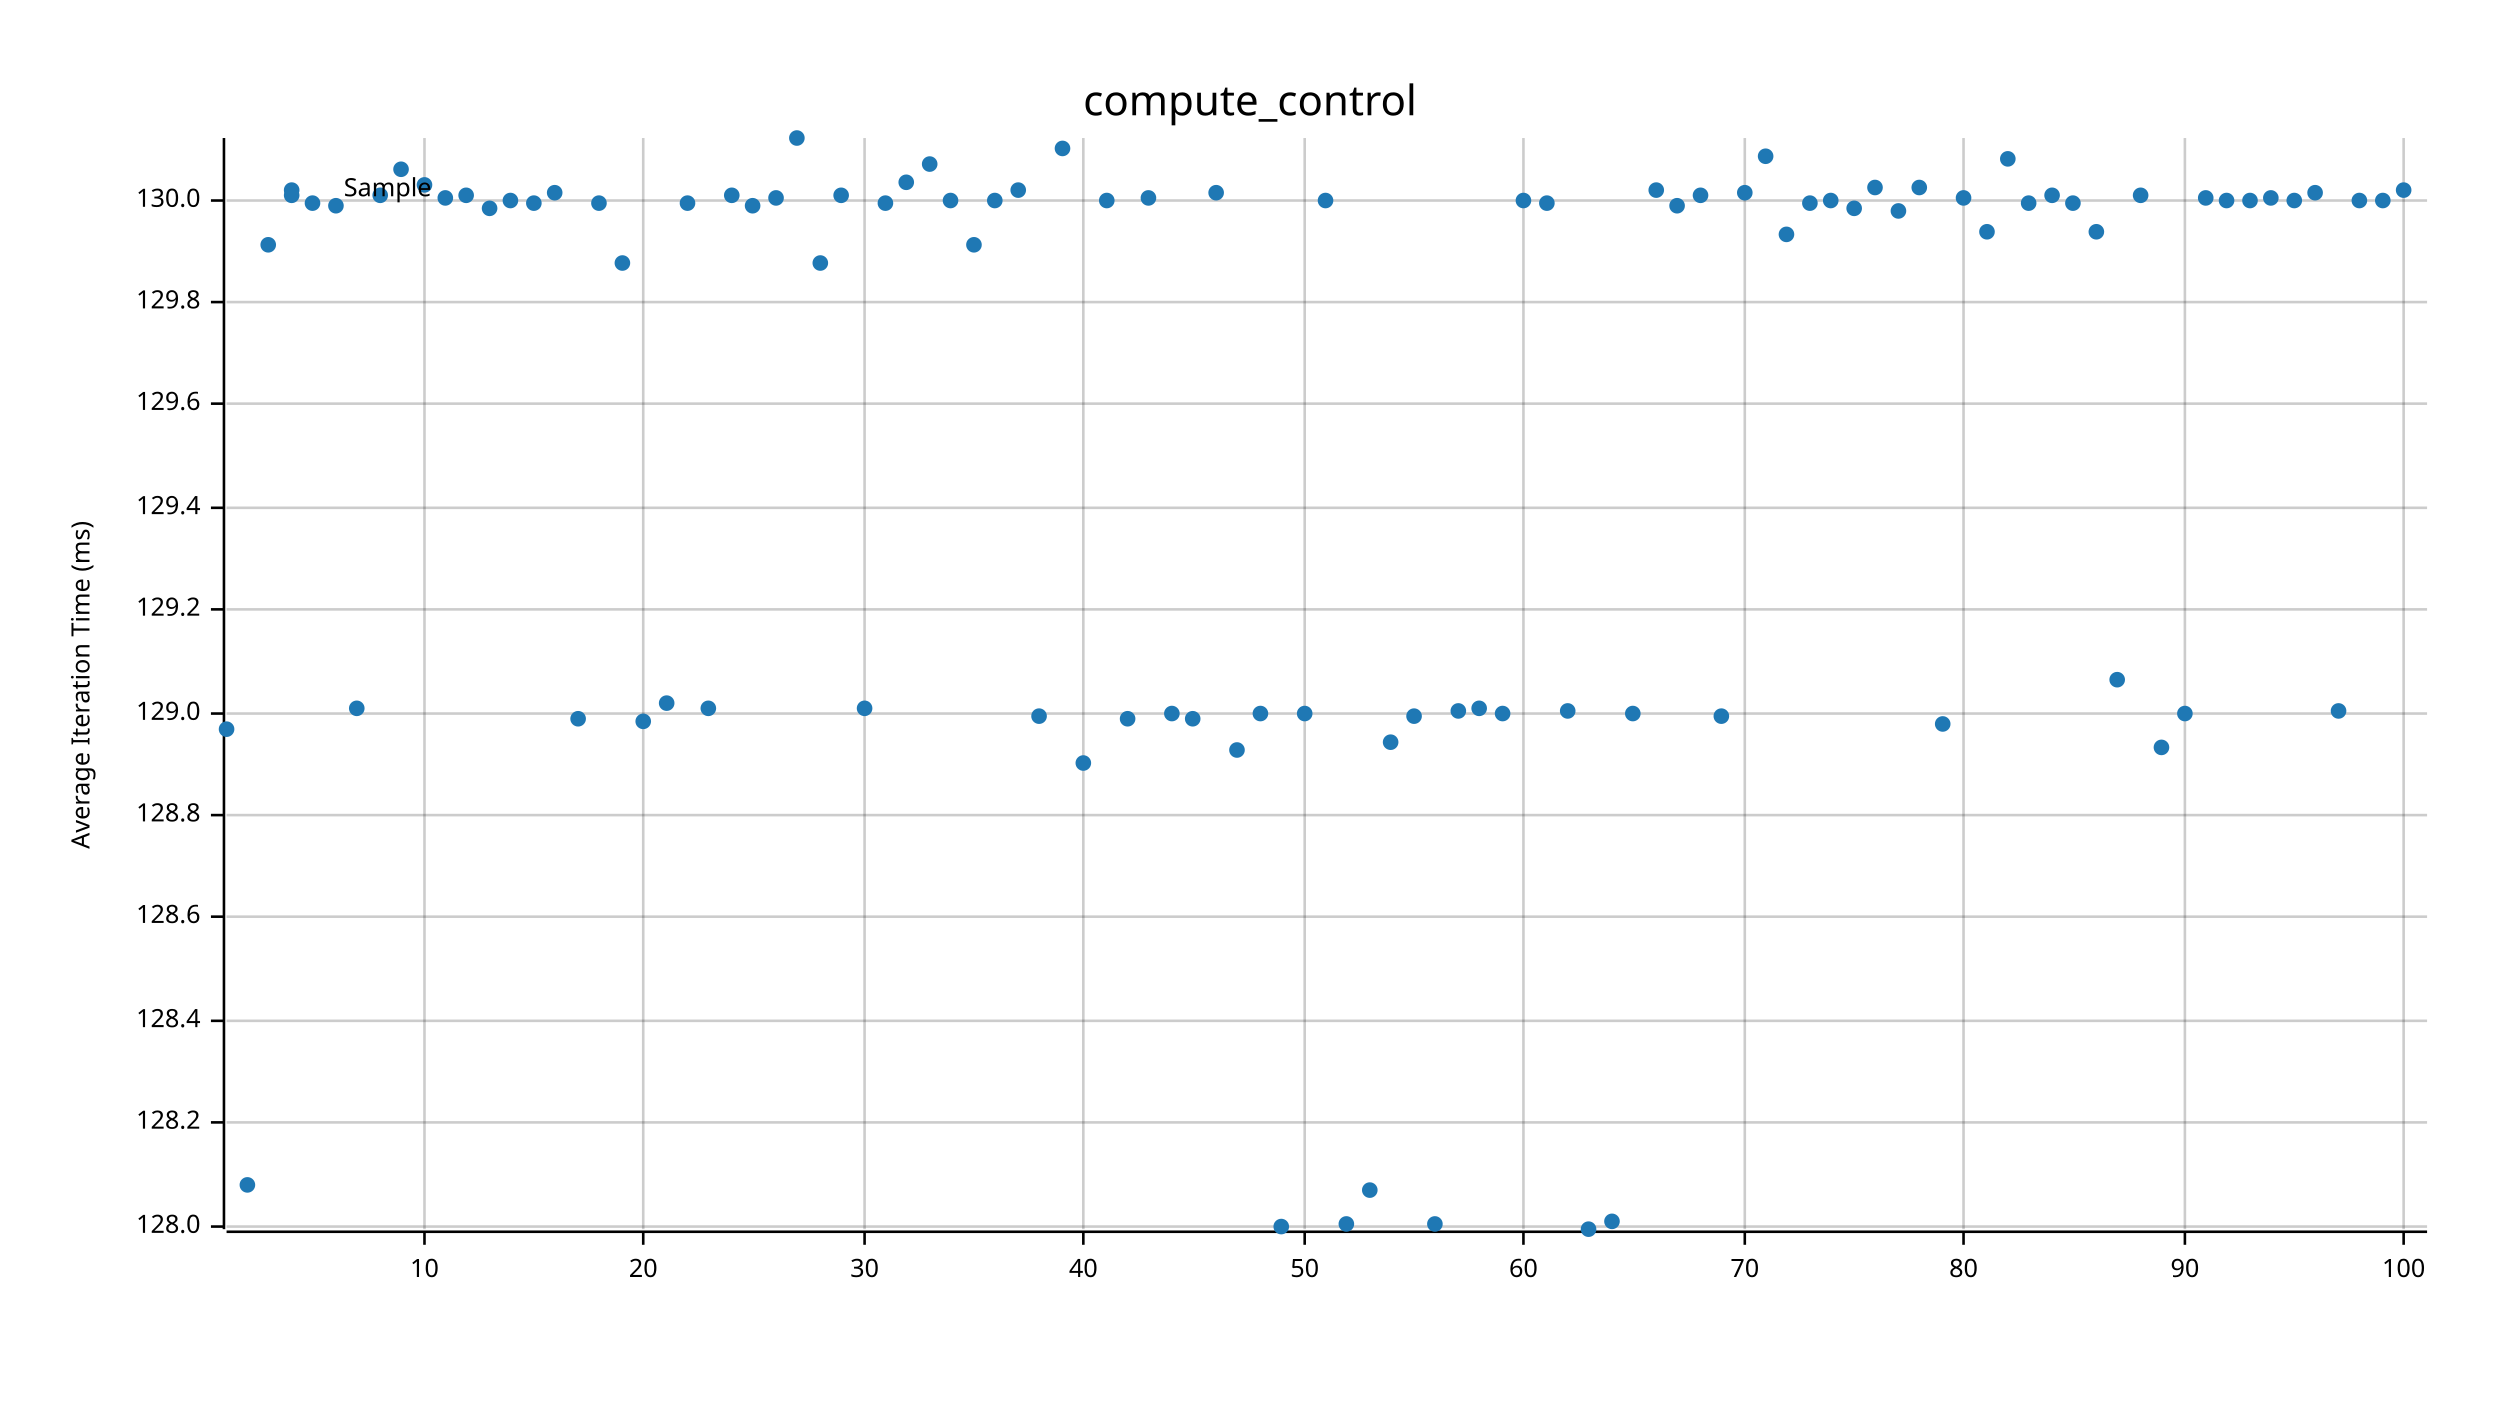
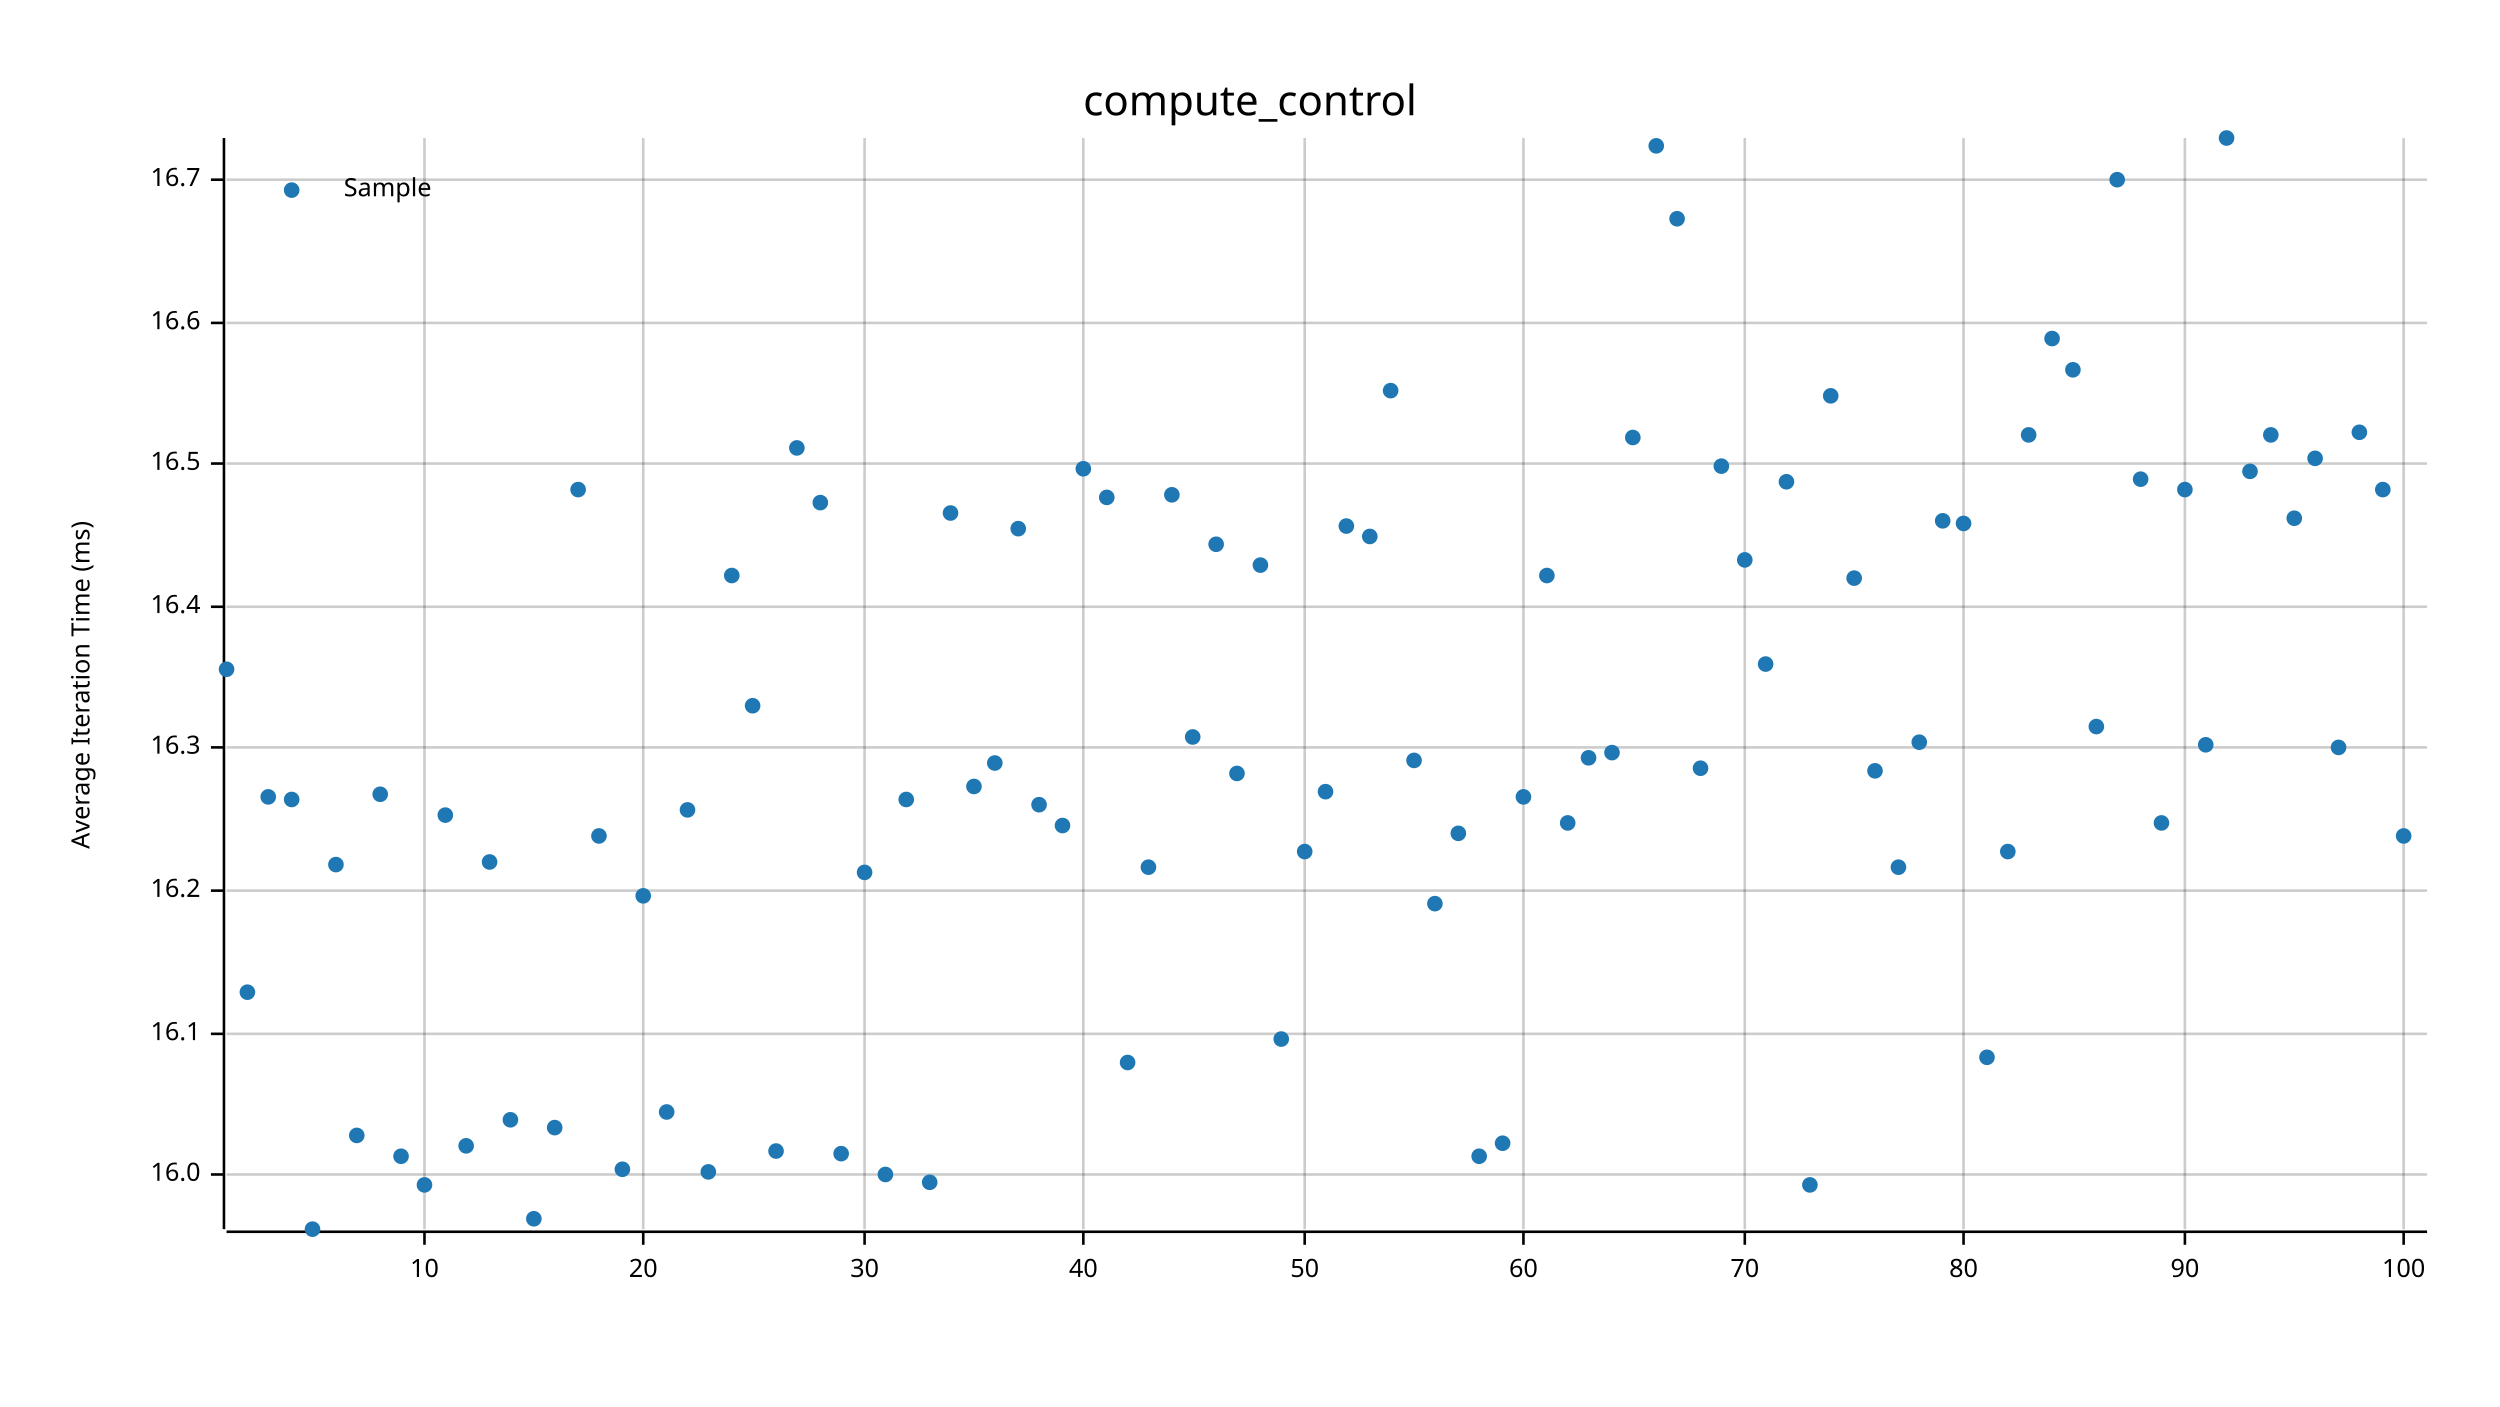
<svg xmlns="http://www.w3.org/2000/svg" width="960" height="540" viewBox="0 0 960 540">
  <text x="480" y="32" dy="0.76em" text-anchor="middle" font-family="sans-serif" font-size="16.129" opacity="1" fill="#000000">
compute_control
</text>
  <text x="27" y="263" dy="0.76em" text-anchor="middle" font-family="sans-serif" font-size="9.677" opacity="1" fill="#000000" transform="rotate(270, 27, 263)">
Average Iteration Time (ms)
</text>
  <line opacity="0.2" stroke="#000000" stroke-width="1" x1="163" y1="472" x2="163" y2="53" />
  <line opacity="0.2" stroke="#000000" stroke-width="1" x1="247" y1="472" x2="247" y2="53" />
  <line opacity="0.2" stroke="#000000" stroke-width="1" x1="332" y1="472" x2="332" y2="53" />
  <line opacity="0.2" stroke="#000000" stroke-width="1" x1="416" y1="472" x2="416" y2="53" />
  <line opacity="0.2" stroke="#000000" stroke-width="1" x1="501" y1="472" x2="501" y2="53" />
  <line opacity="0.2" stroke="#000000" stroke-width="1" x1="585" y1="472" x2="585" y2="53" />
  <line opacity="0.2" stroke="#000000" stroke-width="1" x1="670" y1="472" x2="670" y2="53" />
  <line opacity="0.2" stroke="#000000" stroke-width="1" x1="754" y1="472" x2="754" y2="53" />
  <line opacity="0.2" stroke="#000000" stroke-width="1" x1="839" y1="472" x2="839" y2="53" />
  <line opacity="0.2" stroke="#000000" stroke-width="1" x1="923" y1="472" x2="923" y2="53" />
-   <line opacity="0.2" stroke="#000000" stroke-width="1" x1="87" y1="471" x2="932" y2="471" />
-   <line opacity="0.2" stroke="#000000" stroke-width="1" x1="87" y1="431" x2="932" y2="431" />
-   <line opacity="0.2" stroke="#000000" stroke-width="1" x1="87" y1="392" x2="932" y2="392" />
-   <line opacity="0.2" stroke="#000000" stroke-width="1" x1="87" y1="352" x2="932" y2="352" />
-   <line opacity="0.2" stroke="#000000" stroke-width="1" x1="87" y1="313" x2="932" y2="313" />
-   <line opacity="0.2" stroke="#000000" stroke-width="1" x1="87" y1="274" x2="932" y2="274" />
-   <line opacity="0.2" stroke="#000000" stroke-width="1" x1="87" y1="234" x2="932" y2="234" />
-   <line opacity="0.2" stroke="#000000" stroke-width="1" x1="87" y1="195" x2="932" y2="195" />
-   <line opacity="0.2" stroke="#000000" stroke-width="1" x1="87" y1="155" x2="932" y2="155" />
-   <line opacity="0.2" stroke="#000000" stroke-width="1" x1="87" y1="116" x2="932" y2="116" />
-   <line opacity="0.2" stroke="#000000" stroke-width="1" x1="87" y1="77" x2="932" y2="77" />
+   <line opacity="0.2" stroke="#000000" stroke-width="1" x1="87" y1="451" x2="932" y2="451" />
+   <line opacity="0.2" stroke="#000000" stroke-width="1" x1="87" y1="397" x2="932" y2="397" />
+   <line opacity="0.2" stroke="#000000" stroke-width="1" x1="87" y1="342" x2="932" y2="342" />
+   <line opacity="0.2" stroke="#000000" stroke-width="1" x1="87" y1="287" x2="932" y2="287" />
+   <line opacity="0.2" stroke="#000000" stroke-width="1" x1="87" y1="233" x2="932" y2="233" />
+   <line opacity="0.2" stroke="#000000" stroke-width="1" x1="87" y1="178" x2="932" y2="178" />
+   <line opacity="0.2" stroke="#000000" stroke-width="1" x1="87" y1="124" x2="932" y2="124" />
+   <line opacity="0.2" stroke="#000000" stroke-width="1" x1="87" y1="69" x2="932" y2="69" />
  <polyline fill="none" opacity="1" stroke="#000000" stroke-width="1" points="86,53 86,472 " />
-   <text x="77" y="471" dy="0.5ex" text-anchor="end" font-family="sans-serif" font-size="9.677" opacity="1" fill="#000000">
- 128.0
- </text>
-   <polyline fill="none" opacity="1" stroke="#000000" stroke-width="1" points="81,471 86,471 " />
-   <text x="77" y="431" dy="0.5ex" text-anchor="end" font-family="sans-serif" font-size="9.677" opacity="1" fill="#000000">
- 128.2
- </text>
-   <polyline fill="none" opacity="1" stroke="#000000" stroke-width="1" points="81,431 86,431 " />
-   <text x="77" y="392" dy="0.5ex" text-anchor="end" font-family="sans-serif" font-size="9.677" opacity="1" fill="#000000">
- 128.4
- </text>
-   <polyline fill="none" opacity="1" stroke="#000000" stroke-width="1" points="81,392 86,392 " />
-   <text x="77" y="352" dy="0.5ex" text-anchor="end" font-family="sans-serif" font-size="9.677" opacity="1" fill="#000000">
- 128.6
- </text>
-   <polyline fill="none" opacity="1" stroke="#000000" stroke-width="1" points="81,352 86,352 " />
-   <text x="77" y="313" dy="0.5ex" text-anchor="end" font-family="sans-serif" font-size="9.677" opacity="1" fill="#000000">
- 128.8
- </text>
-   <polyline fill="none" opacity="1" stroke="#000000" stroke-width="1" points="81,313 86,313 " />
-   <text x="77" y="274" dy="0.5ex" text-anchor="end" font-family="sans-serif" font-size="9.677" opacity="1" fill="#000000">
- 129.0
- </text>
-   <polyline fill="none" opacity="1" stroke="#000000" stroke-width="1" points="81,274 86,274 " />
-   <text x="77" y="234" dy="0.5ex" text-anchor="end" font-family="sans-serif" font-size="9.677" opacity="1" fill="#000000">
- 129.2
- </text>
-   <polyline fill="none" opacity="1" stroke="#000000" stroke-width="1" points="81,234 86,234 " />
-   <text x="77" y="195" dy="0.5ex" text-anchor="end" font-family="sans-serif" font-size="9.677" opacity="1" fill="#000000">
- 129.4
- </text>
-   <polyline fill="none" opacity="1" stroke="#000000" stroke-width="1" points="81,195 86,195 " />
-   <text x="77" y="155" dy="0.5ex" text-anchor="end" font-family="sans-serif" font-size="9.677" opacity="1" fill="#000000">
- 129.6
- </text>
-   <polyline fill="none" opacity="1" stroke="#000000" stroke-width="1" points="81,155 86,155 " />
-   <text x="77" y="116" dy="0.5ex" text-anchor="end" font-family="sans-serif" font-size="9.677" opacity="1" fill="#000000">
- 129.8
- </text>
-   <polyline fill="none" opacity="1" stroke="#000000" stroke-width="1" points="81,116 86,116 " />
-   <text x="77" y="77" dy="0.5ex" text-anchor="end" font-family="sans-serif" font-size="9.677" opacity="1" fill="#000000">
- 130.0
- </text>
-   <polyline fill="none" opacity="1" stroke="#000000" stroke-width="1" points="81,77 86,77 " />
+   <text x="77" y="451" dy="0.5ex" text-anchor="end" font-family="sans-serif" font-size="9.677" opacity="1" fill="#000000">
+ 16.0
+ </text>
+   <polyline fill="none" opacity="1" stroke="#000000" stroke-width="1" points="81,451 86,451 " />
+   <text x="77" y="397" dy="0.5ex" text-anchor="end" font-family="sans-serif" font-size="9.677" opacity="1" fill="#000000">
+ 16.1
+ </text>
+   <polyline fill="none" opacity="1" stroke="#000000" stroke-width="1" points="81,397 86,397 " />
+   <text x="77" y="342" dy="0.5ex" text-anchor="end" font-family="sans-serif" font-size="9.677" opacity="1" fill="#000000">
+ 16.2
+ </text>
+   <polyline fill="none" opacity="1" stroke="#000000" stroke-width="1" points="81,342 86,342 " />
+   <text x="77" y="287" dy="0.5ex" text-anchor="end" font-family="sans-serif" font-size="9.677" opacity="1" fill="#000000">
+ 16.3
+ </text>
+   <polyline fill="none" opacity="1" stroke="#000000" stroke-width="1" points="81,287 86,287 " />
+   <text x="77" y="233" dy="0.5ex" text-anchor="end" font-family="sans-serif" font-size="9.677" opacity="1" fill="#000000">
+ 16.4
+ </text>
+   <polyline fill="none" opacity="1" stroke="#000000" stroke-width="1" points="81,233 86,233 " />
+   <text x="77" y="178" dy="0.5ex" text-anchor="end" font-family="sans-serif" font-size="9.677" opacity="1" fill="#000000">
+ 16.5
+ </text>
+   <polyline fill="none" opacity="1" stroke="#000000" stroke-width="1" points="81,178 86,178 " />
+   <text x="77" y="124" dy="0.5ex" text-anchor="end" font-family="sans-serif" font-size="9.677" opacity="1" fill="#000000">
+ 16.6
+ </text>
+   <polyline fill="none" opacity="1" stroke="#000000" stroke-width="1" points="81,124 86,124 " />
+   <text x="77" y="69" dy="0.5ex" text-anchor="end" font-family="sans-serif" font-size="9.677" opacity="1" fill="#000000">
+ 16.7
+ </text>
+   <polyline fill="none" opacity="1" stroke="#000000" stroke-width="1" points="81,69 86,69 " />
  <polyline fill="none" opacity="1" stroke="#000000" stroke-width="1" points="87,473 932,473 " />
  <text x="163" y="483" dy="0.76em" text-anchor="middle" font-family="sans-serif" font-size="9.677" opacity="1" fill="#000000">
10
</text>
  <polyline fill="none" opacity="1" stroke="#000000" stroke-width="1" points="163,473 163,478 " />
  <text x="247" y="483" dy="0.76em" text-anchor="middle" font-family="sans-serif" font-size="9.677" opacity="1" fill="#000000">
20
</text>
  <polyline fill="none" opacity="1" stroke="#000000" stroke-width="1" points="247,473 247,478 " />
  <text x="332" y="483" dy="0.76em" text-anchor="middle" font-family="sans-serif" font-size="9.677" opacity="1" fill="#000000">
30
</text>
  <polyline fill="none" opacity="1" stroke="#000000" stroke-width="1" points="332,473 332,478 " />
  <text x="416" y="483" dy="0.76em" text-anchor="middle" font-family="sans-serif" font-size="9.677" opacity="1" fill="#000000">
40
</text>
  <polyline fill="none" opacity="1" stroke="#000000" stroke-width="1" points="416,473 416,478 " />
  <text x="501" y="483" dy="0.76em" text-anchor="middle" font-family="sans-serif" font-size="9.677" opacity="1" fill="#000000">
50
</text>
  <polyline fill="none" opacity="1" stroke="#000000" stroke-width="1" points="501,473 501,478 " />
  <text x="585" y="483" dy="0.76em" text-anchor="middle" font-family="sans-serif" font-size="9.677" opacity="1" fill="#000000">
60
</text>
  <polyline fill="none" opacity="1" stroke="#000000" stroke-width="1" points="585,473 585,478 " />
  <text x="670" y="483" dy="0.76em" text-anchor="middle" font-family="sans-serif" font-size="9.677" opacity="1" fill="#000000">
70
</text>
  <polyline fill="none" opacity="1" stroke="#000000" stroke-width="1" points="670,473 670,478 " />
  <text x="754" y="483" dy="0.76em" text-anchor="middle" font-family="sans-serif" font-size="9.677" opacity="1" fill="#000000">
80
</text>
  <polyline fill="none" opacity="1" stroke="#000000" stroke-width="1" points="754,473 754,478 " />
  <text x="839" y="483" dy="0.76em" text-anchor="middle" font-family="sans-serif" font-size="9.677" opacity="1" fill="#000000">
90
</text>
  <polyline fill="none" opacity="1" stroke="#000000" stroke-width="1" points="839,473 839,478 " />
  <text x="923" y="483" dy="0.76em" text-anchor="middle" font-family="sans-serif" font-size="9.677" opacity="1" fill="#000000">
100
</text>
  <polyline fill="none" opacity="1" stroke="#000000" stroke-width="1" points="923,473 923,478 " />
-   <circle cx="87" cy="280" r="3" opacity="1" fill="#1F78B4" stroke="none" stroke-width="1" />
-   <circle cx="95" cy="455" r="3" opacity="1" fill="#1F78B4" stroke="none" stroke-width="1" />
-   <circle cx="103" cy="94" r="3" opacity="1" fill="#1F78B4" stroke="none" stroke-width="1" />
-   <circle cx="112" cy="75" r="3" opacity="1" fill="#1F78B4" stroke="none" stroke-width="1" />
-   <circle cx="120" cy="78" r="3" opacity="1" fill="#1F78B4" stroke="none" stroke-width="1" />
-   <circle cx="129" cy="79" r="3" opacity="1" fill="#1F78B4" stroke="none" stroke-width="1" />
-   <circle cx="137" cy="272" r="3" opacity="1" fill="#1F78B4" stroke="none" stroke-width="1" />
-   <circle cx="146" cy="75" r="3" opacity="1" fill="#1F78B4" stroke="none" stroke-width="1" />
-   <circle cx="154" cy="65" r="3" opacity="1" fill="#1F78B4" stroke="none" stroke-width="1" />
-   <circle cx="163" cy="71" r="3" opacity="1" fill="#1F78B4" stroke="none" stroke-width="1" />
-   <circle cx="171" cy="76" r="3" opacity="1" fill="#1F78B4" stroke="none" stroke-width="1" />
-   <circle cx="179" cy="75" r="3" opacity="1" fill="#1F78B4" stroke="none" stroke-width="1" />
-   <circle cx="188" cy="80" r="3" opacity="1" fill="#1F78B4" stroke="none" stroke-width="1" />
-   <circle cx="196" cy="77" r="3" opacity="1" fill="#1F78B4" stroke="none" stroke-width="1" />
-   <circle cx="205" cy="78" r="3" opacity="1" fill="#1F78B4" stroke="none" stroke-width="1" />
-   <circle cx="213" cy="74" r="3" opacity="1" fill="#1F78B4" stroke="none" stroke-width="1" />
-   <circle cx="222" cy="276" r="3" opacity="1" fill="#1F78B4" stroke="none" stroke-width="1" />
-   <circle cx="230" cy="78" r="3" opacity="1" fill="#1F78B4" stroke="none" stroke-width="1" />
-   <circle cx="239" cy="101" r="3" opacity="1" fill="#1F78B4" stroke="none" stroke-width="1" />
-   <circle cx="247" cy="277" r="3" opacity="1" fill="#1F78B4" stroke="none" stroke-width="1" />
-   <circle cx="256" cy="270" r="3" opacity="1" fill="#1F78B4" stroke="none" stroke-width="1" />
-   <circle cx="264" cy="78" r="3" opacity="1" fill="#1F78B4" stroke="none" stroke-width="1" />
-   <circle cx="272" cy="272" r="3" opacity="1" fill="#1F78B4" stroke="none" stroke-width="1" />
-   <circle cx="281" cy="75" r="3" opacity="1" fill="#1F78B4" stroke="none" stroke-width="1" />
-   <circle cx="289" cy="79" r="3" opacity="1" fill="#1F78B4" stroke="none" stroke-width="1" />
-   <circle cx="298" cy="76" r="3" opacity="1" fill="#1F78B4" stroke="none" stroke-width="1" />
-   <circle cx="306" cy="53" r="3" opacity="1" fill="#1F78B4" stroke="none" stroke-width="1" />
-   <circle cx="315" cy="101" r="3" opacity="1" fill="#1F78B4" stroke="none" stroke-width="1" />
-   <circle cx="323" cy="75" r="3" opacity="1" fill="#1F78B4" stroke="none" stroke-width="1" />
-   <circle cx="332" cy="272" r="3" opacity="1" fill="#1F78B4" stroke="none" stroke-width="1" />
-   <circle cx="340" cy="78" r="3" opacity="1" fill="#1F78B4" stroke="none" stroke-width="1" />
-   <circle cx="348" cy="70" r="3" opacity="1" fill="#1F78B4" stroke="none" stroke-width="1" />
-   <circle cx="357" cy="63" r="3" opacity="1" fill="#1F78B4" stroke="none" stroke-width="1" />
-   <circle cx="365" cy="77" r="3" opacity="1" fill="#1F78B4" stroke="none" stroke-width="1" />
-   <circle cx="374" cy="94" r="3" opacity="1" fill="#1F78B4" stroke="none" stroke-width="1" />
-   <circle cx="382" cy="77" r="3" opacity="1" fill="#1F78B4" stroke="none" stroke-width="1" />
-   <circle cx="391" cy="73" r="3" opacity="1" fill="#1F78B4" stroke="none" stroke-width="1" />
-   <circle cx="399" cy="275" r="3" opacity="1" fill="#1F78B4" stroke="none" stroke-width="1" />
-   <circle cx="408" cy="57" r="3" opacity="1" fill="#1F78B4" stroke="none" stroke-width="1" />
-   <circle cx="416" cy="293" r="3" opacity="1" fill="#1F78B4" stroke="none" stroke-width="1" />
-   <circle cx="425" cy="77" r="3" opacity="1" fill="#1F78B4" stroke="none" stroke-width="1" />
-   <circle cx="433" cy="276" r="3" opacity="1" fill="#1F78B4" stroke="none" stroke-width="1" />
-   <circle cx="441" cy="76" r="3" opacity="1" fill="#1F78B4" stroke="none" stroke-width="1" />
-   <circle cx="450" cy="274" r="3" opacity="1" fill="#1F78B4" stroke="none" stroke-width="1" />
-   <circle cx="458" cy="276" r="3" opacity="1" fill="#1F78B4" stroke="none" stroke-width="1" />
-   <circle cx="467" cy="74" r="3" opacity="1" fill="#1F78B4" stroke="none" stroke-width="1" />
-   <circle cx="475" cy="288" r="3" opacity="1" fill="#1F78B4" stroke="none" stroke-width="1" />
-   <circle cx="484" cy="274" r="3" opacity="1" fill="#1F78B4" stroke="none" stroke-width="1" />
-   <circle cx="492" cy="471" r="3" opacity="1" fill="#1F78B4" stroke="none" stroke-width="1" />
-   <circle cx="501" cy="274" r="3" opacity="1" fill="#1F78B4" stroke="none" stroke-width="1" />
-   <circle cx="509" cy="77" r="3" opacity="1" fill="#1F78B4" stroke="none" stroke-width="1" />
-   <circle cx="517" cy="470" r="3" opacity="1" fill="#1F78B4" stroke="none" stroke-width="1" />
-   <circle cx="526" cy="457" r="3" opacity="1" fill="#1F78B4" stroke="none" stroke-width="1" />
-   <circle cx="534" cy="285" r="3" opacity="1" fill="#1F78B4" stroke="none" stroke-width="1" />
-   <circle cx="543" cy="275" r="3" opacity="1" fill="#1F78B4" stroke="none" stroke-width="1" />
-   <circle cx="551" cy="470" r="3" opacity="1" fill="#1F78B4" stroke="none" stroke-width="1" />
-   <circle cx="560" cy="273" r="3" opacity="1" fill="#1F78B4" stroke="none" stroke-width="1" />
-   <circle cx="568" cy="272" r="3" opacity="1" fill="#1F78B4" stroke="none" stroke-width="1" />
-   <circle cx="577" cy="274" r="3" opacity="1" fill="#1F78B4" stroke="none" stroke-width="1" />
-   <circle cx="585" cy="77" r="3" opacity="1" fill="#1F78B4" stroke="none" stroke-width="1" />
-   <circle cx="594" cy="78" r="3" opacity="1" fill="#1F78B4" stroke="none" stroke-width="1" />
-   <circle cx="602" cy="273" r="3" opacity="1" fill="#1F78B4" stroke="none" stroke-width="1" />
-   <circle cx="610" cy="472" r="3" opacity="1" fill="#1F78B4" stroke="none" stroke-width="1" />
-   <circle cx="619" cy="469" r="3" opacity="1" fill="#1F78B4" stroke="none" stroke-width="1" />
-   <circle cx="627" cy="274" r="3" opacity="1" fill="#1F78B4" stroke="none" stroke-width="1" />
-   <circle cx="636" cy="73" r="3" opacity="1" fill="#1F78B4" stroke="none" stroke-width="1" />
-   <circle cx="644" cy="79" r="3" opacity="1" fill="#1F78B4" stroke="none" stroke-width="1" />
-   <circle cx="653" cy="75" r="3" opacity="1" fill="#1F78B4" stroke="none" stroke-width="1" />
-   <circle cx="661" cy="275" r="3" opacity="1" fill="#1F78B4" stroke="none" stroke-width="1" />
-   <circle cx="670" cy="74" r="3" opacity="1" fill="#1F78B4" stroke="none" stroke-width="1" />
-   <circle cx="678" cy="60" r="3" opacity="1" fill="#1F78B4" stroke="none" stroke-width="1" />
-   <circle cx="686" cy="90" r="3" opacity="1" fill="#1F78B4" stroke="none" stroke-width="1" />
-   <circle cx="695" cy="78" r="3" opacity="1" fill="#1F78B4" stroke="none" stroke-width="1" />
-   <circle cx="703" cy="77" r="3" opacity="1" fill="#1F78B4" stroke="none" stroke-width="1" />
-   <circle cx="712" cy="80" r="3" opacity="1" fill="#1F78B4" stroke="none" stroke-width="1" />
-   <circle cx="720" cy="72" r="3" opacity="1" fill="#1F78B4" stroke="none" stroke-width="1" />
-   <circle cx="729" cy="81" r="3" opacity="1" fill="#1F78B4" stroke="none" stroke-width="1" />
-   <circle cx="737" cy="72" r="3" opacity="1" fill="#1F78B4" stroke="none" stroke-width="1" />
-   <circle cx="746" cy="278" r="3" opacity="1" fill="#1F78B4" stroke="none" stroke-width="1" />
-   <circle cx="754" cy="76" r="3" opacity="1" fill="#1F78B4" stroke="none" stroke-width="1" />
-   <circle cx="763" cy="89" r="3" opacity="1" fill="#1F78B4" stroke="none" stroke-width="1" />
-   <circle cx="771" cy="61" r="3" opacity="1" fill="#1F78B4" stroke="none" stroke-width="1" />
-   <circle cx="779" cy="78" r="3" opacity="1" fill="#1F78B4" stroke="none" stroke-width="1" />
-   <circle cx="788" cy="75" r="3" opacity="1" fill="#1F78B4" stroke="none" stroke-width="1" />
-   <circle cx="796" cy="78" r="3" opacity="1" fill="#1F78B4" stroke="none" stroke-width="1" />
-   <circle cx="805" cy="89" r="3" opacity="1" fill="#1F78B4" stroke="none" stroke-width="1" />
-   <circle cx="813" cy="261" r="3" opacity="1" fill="#1F78B4" stroke="none" stroke-width="1" />
-   <circle cx="822" cy="75" r="3" opacity="1" fill="#1F78B4" stroke="none" stroke-width="1" />
-   <circle cx="830" cy="287" r="3" opacity="1" fill="#1F78B4" stroke="none" stroke-width="1" />
-   <circle cx="839" cy="274" r="3" opacity="1" fill="#1F78B4" stroke="none" stroke-width="1" />
-   <circle cx="847" cy="76" r="3" opacity="1" fill="#1F78B4" stroke="none" stroke-width="1" />
-   <circle cx="855" cy="77" r="3" opacity="1" fill="#1F78B4" stroke="none" stroke-width="1" />
-   <circle cx="864" cy="77" r="3" opacity="1" fill="#1F78B4" stroke="none" stroke-width="1" />
-   <circle cx="872" cy="76" r="3" opacity="1" fill="#1F78B4" stroke="none" stroke-width="1" />
-   <circle cx="881" cy="77" r="3" opacity="1" fill="#1F78B4" stroke="none" stroke-width="1" />
-   <circle cx="889" cy="74" r="3" opacity="1" fill="#1F78B4" stroke="none" stroke-width="1" />
-   <circle cx="898" cy="273" r="3" opacity="1" fill="#1F78B4" stroke="none" stroke-width="1" />
-   <circle cx="906" cy="77" r="3" opacity="1" fill="#1F78B4" stroke="none" stroke-width="1" />
-   <circle cx="915" cy="77" r="3" opacity="1" fill="#1F78B4" stroke="none" stroke-width="1" />
-   <circle cx="923" cy="73" r="3" opacity="1" fill="#1F78B4" stroke="none" stroke-width="1" />
+   <circle cx="87" cy="257" r="3" opacity="1" fill="#1F78B4" stroke="none" stroke-width="1" />
+   <circle cx="95" cy="381" r="3" opacity="1" fill="#1F78B4" stroke="none" stroke-width="1" />
+   <circle cx="103" cy="306" r="3" opacity="1" fill="#1F78B4" stroke="none" stroke-width="1" />
+   <circle cx="112" cy="307" r="3" opacity="1" fill="#1F78B4" stroke="none" stroke-width="1" />
+   <circle cx="120" cy="472" r="3" opacity="1" fill="#1F78B4" stroke="none" stroke-width="1" />
+   <circle cx="129" cy="332" r="3" opacity="1" fill="#1F78B4" stroke="none" stroke-width="1" />
+   <circle cx="137" cy="436" r="3" opacity="1" fill="#1F78B4" stroke="none" stroke-width="1" />
+   <circle cx="146" cy="305" r="3" opacity="1" fill="#1F78B4" stroke="none" stroke-width="1" />
+   <circle cx="154" cy="444" r="3" opacity="1" fill="#1F78B4" stroke="none" stroke-width="1" />
+   <circle cx="163" cy="455" r="3" opacity="1" fill="#1F78B4" stroke="none" stroke-width="1" />
+   <circle cx="171" cy="313" r="3" opacity="1" fill="#1F78B4" stroke="none" stroke-width="1" />
+   <circle cx="179" cy="440" r="3" opacity="1" fill="#1F78B4" stroke="none" stroke-width="1" />
+   <circle cx="188" cy="331" r="3" opacity="1" fill="#1F78B4" stroke="none" stroke-width="1" />
+   <circle cx="196" cy="430" r="3" opacity="1" fill="#1F78B4" stroke="none" stroke-width="1" />
+   <circle cx="205" cy="468" r="3" opacity="1" fill="#1F78B4" stroke="none" stroke-width="1" />
+   <circle cx="213" cy="433" r="3" opacity="1" fill="#1F78B4" stroke="none" stroke-width="1" />
+   <circle cx="222" cy="188" r="3" opacity="1" fill="#1F78B4" stroke="none" stroke-width="1" />
+   <circle cx="230" cy="321" r="3" opacity="1" fill="#1F78B4" stroke="none" stroke-width="1" />
+   <circle cx="239" cy="449" r="3" opacity="1" fill="#1F78B4" stroke="none" stroke-width="1" />
+   <circle cx="247" cy="344" r="3" opacity="1" fill="#1F78B4" stroke="none" stroke-width="1" />
+   <circle cx="256" cy="427" r="3" opacity="1" fill="#1F78B4" stroke="none" stroke-width="1" />
+   <circle cx="264" cy="311" r="3" opacity="1" fill="#1F78B4" stroke="none" stroke-width="1" />
+   <circle cx="272" cy="450" r="3" opacity="1" fill="#1F78B4" stroke="none" stroke-width="1" />
+   <circle cx="281" cy="221" r="3" opacity="1" fill="#1F78B4" stroke="none" stroke-width="1" />
+   <circle cx="289" cy="271" r="3" opacity="1" fill="#1F78B4" stroke="none" stroke-width="1" />
+   <circle cx="298" cy="442" r="3" opacity="1" fill="#1F78B4" stroke="none" stroke-width="1" />
+   <circle cx="306" cy="172" r="3" opacity="1" fill="#1F78B4" stroke="none" stroke-width="1" />
+   <circle cx="315" cy="193" r="3" opacity="1" fill="#1F78B4" stroke="none" stroke-width="1" />
+   <circle cx="323" cy="443" r="3" opacity="1" fill="#1F78B4" stroke="none" stroke-width="1" />
+   <circle cx="332" cy="335" r="3" opacity="1" fill="#1F78B4" stroke="none" stroke-width="1" />
+   <circle cx="340" cy="451" r="3" opacity="1" fill="#1F78B4" stroke="none" stroke-width="1" />
+   <circle cx="348" cy="307" r="3" opacity="1" fill="#1F78B4" stroke="none" stroke-width="1" />
+   <circle cx="357" cy="454" r="3" opacity="1" fill="#1F78B4" stroke="none" stroke-width="1" />
+   <circle cx="365" cy="197" r="3" opacity="1" fill="#1F78B4" stroke="none" stroke-width="1" />
+   <circle cx="374" cy="302" r="3" opacity="1" fill="#1F78B4" stroke="none" stroke-width="1" />
+   <circle cx="382" cy="293" r="3" opacity="1" fill="#1F78B4" stroke="none" stroke-width="1" />
+   <circle cx="391" cy="203" r="3" opacity="1" fill="#1F78B4" stroke="none" stroke-width="1" />
+   <circle cx="399" cy="309" r="3" opacity="1" fill="#1F78B4" stroke="none" stroke-width="1" />
+   <circle cx="408" cy="317" r="3" opacity="1" fill="#1F78B4" stroke="none" stroke-width="1" />
+   <circle cx="416" cy="180" r="3" opacity="1" fill="#1F78B4" stroke="none" stroke-width="1" />
+   <circle cx="425" cy="191" r="3" opacity="1" fill="#1F78B4" stroke="none" stroke-width="1" />
+   <circle cx="433" cy="408" r="3" opacity="1" fill="#1F78B4" stroke="none" stroke-width="1" />
+   <circle cx="441" cy="333" r="3" opacity="1" fill="#1F78B4" stroke="none" stroke-width="1" />
+   <circle cx="450" cy="190" r="3" opacity="1" fill="#1F78B4" stroke="none" stroke-width="1" />
+   <circle cx="458" cy="283" r="3" opacity="1" fill="#1F78B4" stroke="none" stroke-width="1" />
+   <circle cx="467" cy="209" r="3" opacity="1" fill="#1F78B4" stroke="none" stroke-width="1" />
+   <circle cx="475" cy="297" r="3" opacity="1" fill="#1F78B4" stroke="none" stroke-width="1" />
+   <circle cx="484" cy="217" r="3" opacity="1" fill="#1F78B4" stroke="none" stroke-width="1" />
+   <circle cx="492" cy="399" r="3" opacity="1" fill="#1F78B4" stroke="none" stroke-width="1" />
+   <circle cx="501" cy="327" r="3" opacity="1" fill="#1F78B4" stroke="none" stroke-width="1" />
+   <circle cx="509" cy="304" r="3" opacity="1" fill="#1F78B4" stroke="none" stroke-width="1" />
+   <circle cx="517" cy="202" r="3" opacity="1" fill="#1F78B4" stroke="none" stroke-width="1" />
+   <circle cx="526" cy="206" r="3" opacity="1" fill="#1F78B4" stroke="none" stroke-width="1" />
+   <circle cx="534" cy="150" r="3" opacity="1" fill="#1F78B4" stroke="none" stroke-width="1" />
+   <circle cx="543" cy="292" r="3" opacity="1" fill="#1F78B4" stroke="none" stroke-width="1" />
+   <circle cx="551" cy="347" r="3" opacity="1" fill="#1F78B4" stroke="none" stroke-width="1" />
+   <circle cx="560" cy="320" r="3" opacity="1" fill="#1F78B4" stroke="none" stroke-width="1" />
+   <circle cx="568" cy="444" r="3" opacity="1" fill="#1F78B4" stroke="none" stroke-width="1" />
+   <circle cx="577" cy="439" r="3" opacity="1" fill="#1F78B4" stroke="none" stroke-width="1" />
+   <circle cx="585" cy="306" r="3" opacity="1" fill="#1F78B4" stroke="none" stroke-width="1" />
+   <circle cx="594" cy="221" r="3" opacity="1" fill="#1F78B4" stroke="none" stroke-width="1" />
+   <circle cx="602" cy="316" r="3" opacity="1" fill="#1F78B4" stroke="none" stroke-width="1" />
+   <circle cx="610" cy="291" r="3" opacity="1" fill="#1F78B4" stroke="none" stroke-width="1" />
+   <circle cx="619" cy="289" r="3" opacity="1" fill="#1F78B4" stroke="none" stroke-width="1" />
+   <circle cx="627" cy="168" r="3" opacity="1" fill="#1F78B4" stroke="none" stroke-width="1" />
+   <circle cx="636" cy="56" r="3" opacity="1" fill="#1F78B4" stroke="none" stroke-width="1" />
+   <circle cx="644" cy="84" r="3" opacity="1" fill="#1F78B4" stroke="none" stroke-width="1" />
+   <circle cx="653" cy="295" r="3" opacity="1" fill="#1F78B4" stroke="none" stroke-width="1" />
+   <circle cx="661" cy="179" r="3" opacity="1" fill="#1F78B4" stroke="none" stroke-width="1" />
+   <circle cx="670" cy="215" r="3" opacity="1" fill="#1F78B4" stroke="none" stroke-width="1" />
+   <circle cx="678" cy="255" r="3" opacity="1" fill="#1F78B4" stroke="none" stroke-width="1" />
+   <circle cx="686" cy="185" r="3" opacity="1" fill="#1F78B4" stroke="none" stroke-width="1" />
+   <circle cx="695" cy="455" r="3" opacity="1" fill="#1F78B4" stroke="none" stroke-width="1" />
+   <circle cx="703" cy="152" r="3" opacity="1" fill="#1F78B4" stroke="none" stroke-width="1" />
+   <circle cx="712" cy="222" r="3" opacity="1" fill="#1F78B4" stroke="none" stroke-width="1" />
+   <circle cx="720" cy="296" r="3" opacity="1" fill="#1F78B4" stroke="none" stroke-width="1" />
+   <circle cx="729" cy="333" r="3" opacity="1" fill="#1F78B4" stroke="none" stroke-width="1" />
+   <circle cx="737" cy="285" r="3" opacity="1" fill="#1F78B4" stroke="none" stroke-width="1" />
+   <circle cx="746" cy="200" r="3" opacity="1" fill="#1F78B4" stroke="none" stroke-width="1" />
+   <circle cx="754" cy="201" r="3" opacity="1" fill="#1F78B4" stroke="none" stroke-width="1" />
+   <circle cx="763" cy="406" r="3" opacity="1" fill="#1F78B4" stroke="none" stroke-width="1" />
+   <circle cx="771" cy="327" r="3" opacity="1" fill="#1F78B4" stroke="none" stroke-width="1" />
+   <circle cx="779" cy="167" r="3" opacity="1" fill="#1F78B4" stroke="none" stroke-width="1" />
+   <circle cx="788" cy="130" r="3" opacity="1" fill="#1F78B4" stroke="none" stroke-width="1" />
+   <circle cx="796" cy="142" r="3" opacity="1" fill="#1F78B4" stroke="none" stroke-width="1" />
+   <circle cx="805" cy="279" r="3" opacity="1" fill="#1F78B4" stroke="none" stroke-width="1" />
+   <circle cx="813" cy="69" r="3" opacity="1" fill="#1F78B4" stroke="none" stroke-width="1" />
+   <circle cx="822" cy="184" r="3" opacity="1" fill="#1F78B4" stroke="none" stroke-width="1" />
+   <circle cx="830" cy="316" r="3" opacity="1" fill="#1F78B4" stroke="none" stroke-width="1" />
+   <circle cx="839" cy="188" r="3" opacity="1" fill="#1F78B4" stroke="none" stroke-width="1" />
+   <circle cx="847" cy="286" r="3" opacity="1" fill="#1F78B4" stroke="none" stroke-width="1" />
+   <circle cx="855" cy="53" r="3" opacity="1" fill="#1F78B4" stroke="none" stroke-width="1" />
+   <circle cx="864" cy="181" r="3" opacity="1" fill="#1F78B4" stroke="none" stroke-width="1" />
+   <circle cx="872" cy="167" r="3" opacity="1" fill="#1F78B4" stroke="none" stroke-width="1" />
+   <circle cx="881" cy="199" r="3" opacity="1" fill="#1F78B4" stroke="none" stroke-width="1" />
+   <circle cx="889" cy="176" r="3" opacity="1" fill="#1F78B4" stroke="none" stroke-width="1" />
+   <circle cx="898" cy="287" r="3" opacity="1" fill="#1F78B4" stroke="none" stroke-width="1" />
+   <circle cx="906" cy="166" r="3" opacity="1" fill="#1F78B4" stroke="none" stroke-width="1" />
+   <circle cx="915" cy="188" r="3" opacity="1" fill="#1F78B4" stroke="none" stroke-width="1" />
+   <circle cx="923" cy="321" r="3" opacity="1" fill="#1F78B4" stroke="none" stroke-width="1" />
  <text x="132" y="68" dy="0.76em" text-anchor="start" font-family="sans-serif" font-size="9.677" opacity="1" fill="#000000">
Sample
</text>
  <circle cx="112" cy="73" r="3" opacity="1" fill="#1F78B4" stroke="none" stroke-width="1" />
</svg>
